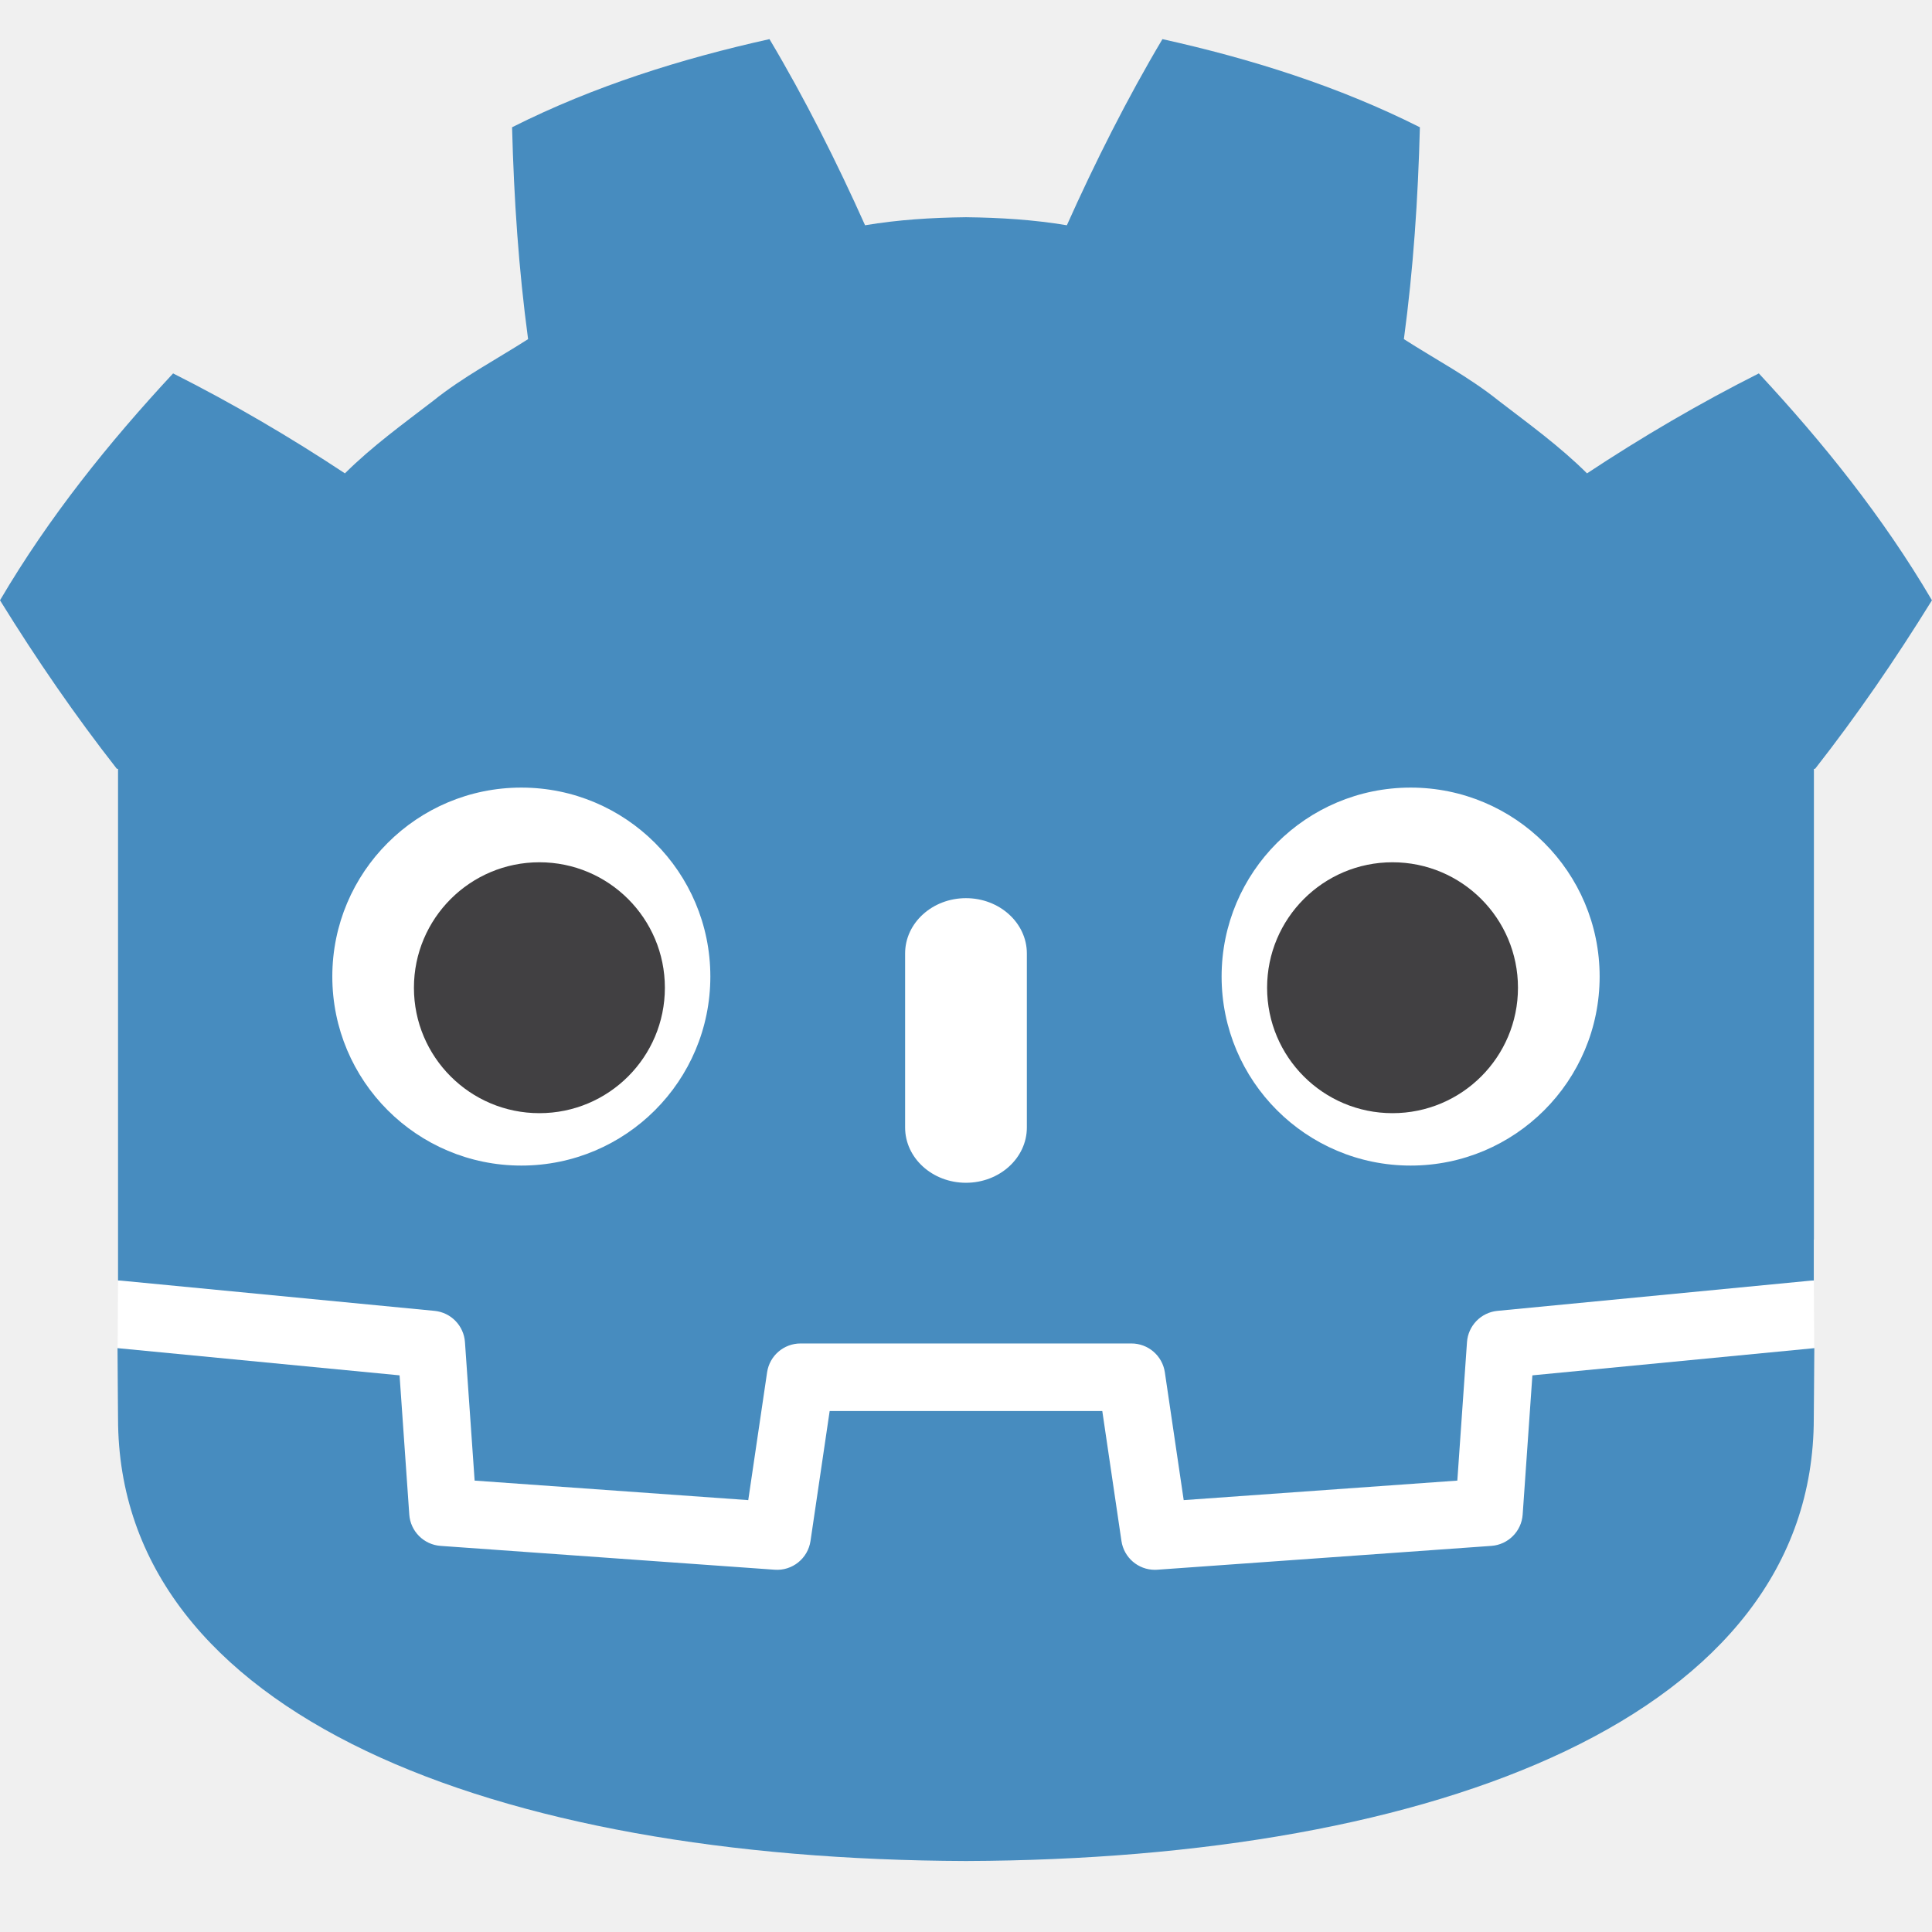
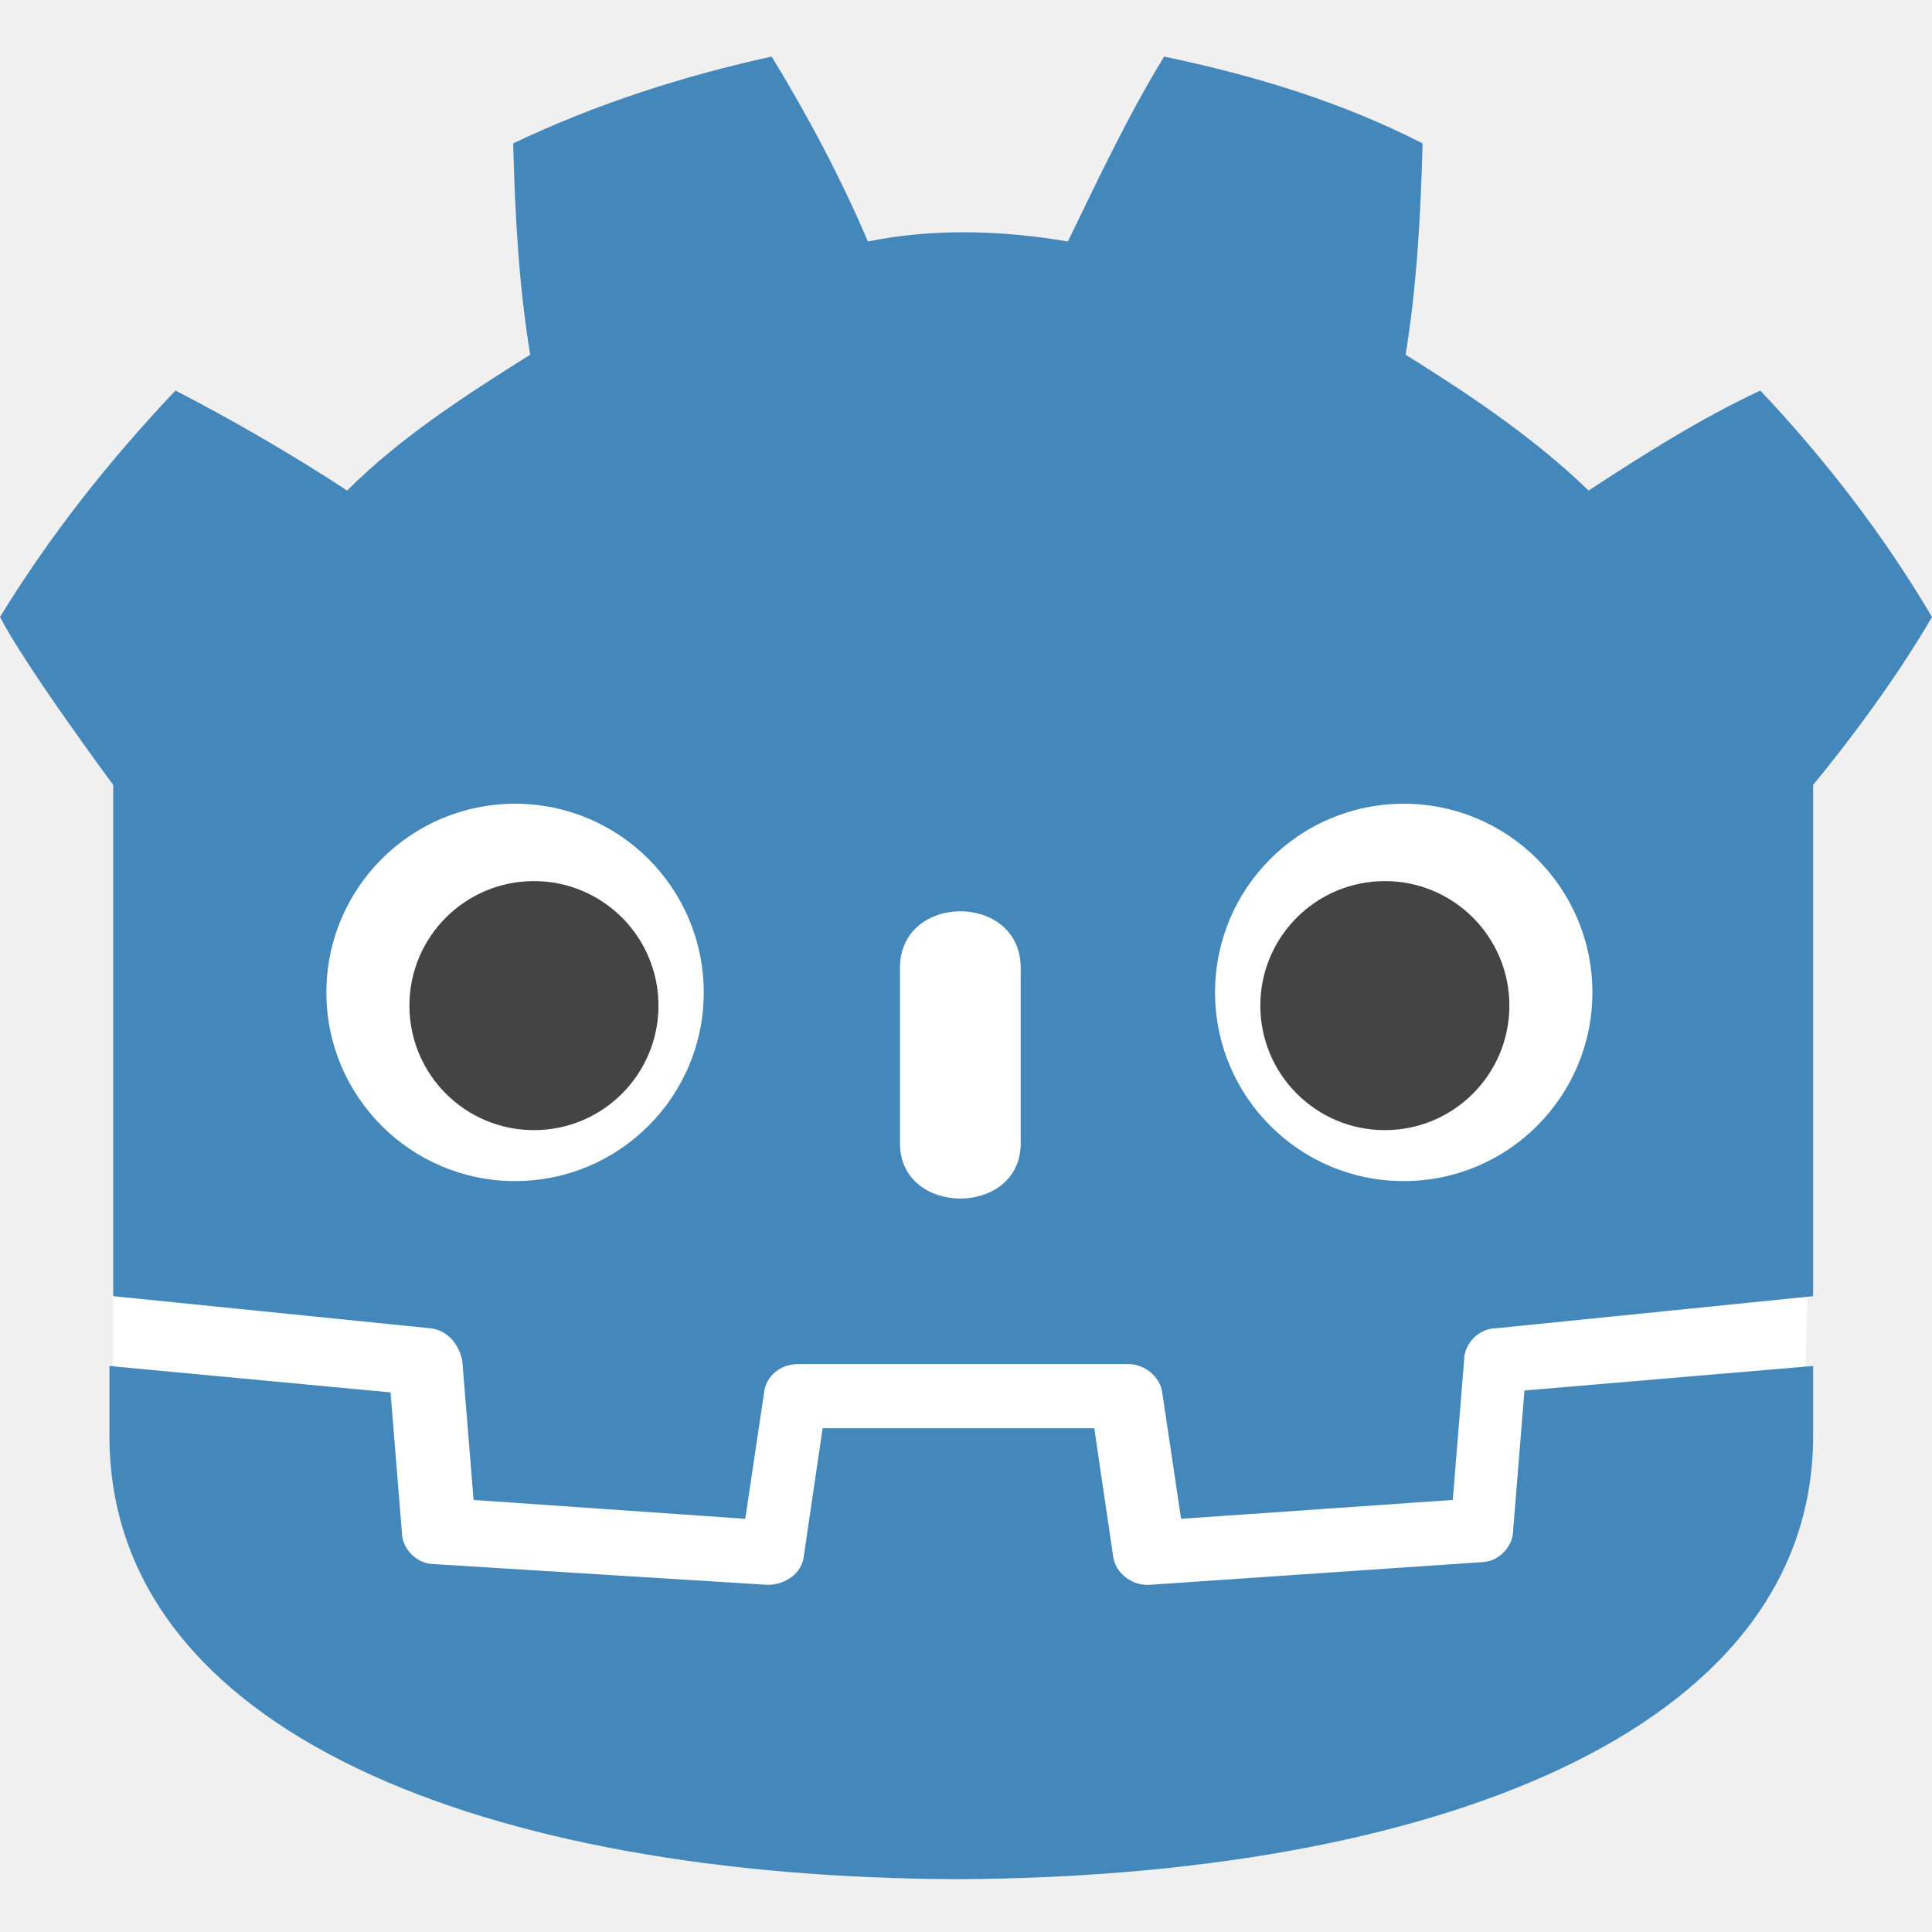
- <svg xmlns="http://www.w3.org/2000/svg" height="16" viewBox="0 0 16 16" width="16">
-   <g stroke-width=".32" transform="matrix(.017241 0 0 .017241 -.82759 -2.7)">
-     <path d="m0 0s-.325 1.994-.515 1.976l-36.182-3.491c-2.879-.278-5.115-2.574-5.317-5.459l-.994-14.247-27.992-1.997-1.904 12.912c-.424 2.872-2.932 5.037-5.835 5.037h-38.188c-2.902 0-5.41-2.165-5.834-5.037l-1.905-12.912-27.992 1.997-.994 14.247c-.202 2.886-2.438 5.182-5.317 5.46l-36.2 3.49c-.187.018-.324-1.978-.511-1.978l-.049-7.83 30.658-4.944 1.004-14.374c.203-2.91 2.551-5.263 5.463-5.472l38.551-2.75c.146-.01.29-.016.434-.016 2.897 0 5.401 2.166 5.825 5.038l1.959 13.286h28.005l1.959-13.286c.423-2.871 2.93-5.037 5.831-5.037.142 0 .284.005.423.015l38.556 2.75c2.911.209 5.26 2.562 5.463 5.472l1.003 14.374 30.645 4.966z" fill="#fff" transform="matrix(4.1626 0 0 -4.1626 919.24 771.67)" />
-     <path d="m0 0v-59.041c.108-.001.216-.005.323-.015l36.196-3.49c1.896-.183 3.382-1.709 3.514-3.609l1.116-15.978 31.574-2.253 2.175 14.747c.282 1.912 1.922 3.329 3.856 3.329h38.188c1.933 0 3.573-1.417 3.855-3.329l2.175-14.747 31.575 2.253 1.115 15.978c.133 1.9 1.618 3.425 3.514 3.609l36.182 3.49c.107.01.214.014.322.015v4.711l.015.005v54.325h.134c4.795 6.12 9.232 12.569 13.487 19.449-5.651 9.62-12.575 18.217-19.976 26.182-6.864-3.455-13.531-7.369-19.828-11.534-3.151 3.132-6.7 5.694-10.186 8.372-3.425 2.751-7.285 4.768-10.946 7.118 1.09 8.117 1.629 16.108 1.846 24.448-9.446 4.754-19.519 7.906-29.708 10.17-4.068-6.837-7.788-14.241-11.028-21.479-3.842.642-7.702.88-11.567.926v.006c-.027 0-.052-.006-.075-.006-.024 0-.049.006-.073.006v-.006c-3.872-.046-7.729-.284-11.572-.926-3.238 7.238-6.956 14.642-11.03 21.479-10.184-2.264-20.258-5.416-29.703-10.17.216-8.34.755-16.331 1.848-24.448-3.668-2.35-7.523-4.367-10.949-7.118-3.481-2.678-7.036-5.24-10.188-8.372-6.297 4.165-12.962 8.079-19.828 11.534-7.401-7.965-14.321-16.562-19.974-26.182 4.253-6.88 8.693-13.329 13.487-19.449z" fill="#478cbf" transform="matrix(4.1626 0 0 -4.1626 104.7 525.91)" />
-     <path d="m0 0-1.121-16.063c-.135-1.936-1.675-3.477-3.611-3.616l-38.555-2.751c-.094-.007-.188-.01-.281-.01-1.916 0-3.569 1.406-3.852 3.33l-2.211 14.994h-31.459l-2.211-14.994c-.297-2.018-2.101-3.469-4.133-3.32l-38.555 2.751c-1.936.139-3.476 1.68-3.611 3.616l-1.121 16.063-32.547 3.138c.015-3.498.06-7.33.06-8.093 0-34.374 43.605-50.896 97.781-51.086h.133c54.176.19 97.766 16.712 97.766 51.086 0 .777.047 4.593.063 8.093z" fill="#478cbf" transform="matrix(4.1626 0 0 -4.1626 784.07 817.24)" />
-     <path d="m0 0c0-12.052-9.765-21.815-21.813-21.815-12.042 0-21.81 9.763-21.81 21.815 0 12.044 9.768 21.802 21.81 21.802 12.048 0 21.813-9.758 21.813-21.802" fill="#fff" transform="matrix(4.1626 0 0 -4.1626 389.21 625.67)" />
-     <path d="m0 0c0-7.994-6.479-14.473-14.479-14.473-7.996 0-14.479 6.479-14.479 14.473s6.483 14.479 14.479 14.479c8 0 14.479-6.485 14.479-14.479" fill="#414042" transform="matrix(4.1626 0 0 -4.1626 367.37 631.06)" />
-     <path d="m0 0c-3.878 0-7.021 2.858-7.021 6.381v20.081c0 3.52 3.143 6.381 7.021 6.381s7.028-2.861 7.028-6.381v-20.081c0-3.523-3.15-6.381-7.028-6.381" fill="#fff" transform="matrix(4.1626 0 0 -4.1626 511.99 724.74)" />
-     <path d="m0 0c0-12.052 9.765-21.815 21.815-21.815 12.041 0 21.808 9.763 21.808 21.815 0 12.044-9.767 21.802-21.808 21.802-12.05 0-21.815-9.758-21.815-21.802" fill="#fff" transform="matrix(4.1626 0 0 -4.1626 634.79 625.67)" />
-     <path d="m0 0c0-7.994 6.477-14.473 14.471-14.473 8.002 0 14.479 6.479 14.479 14.473s-6.477 14.479-14.479 14.479c-7.994 0-14.471-6.485-14.471-14.479" fill="#414042" transform="matrix(4.1626 0 0 -4.1626 656.64 631.06)" />
+ <svg xmlns="http://www.w3.org/2000/svg" width="16" height="16" viewBox="0 0 1024 1024">
+   <path d="m958 687h-898v36l171 120h556l170-120z" fill="#fff" />
+   <path d="m60 416v271l168 17c9 1 15 8 17 17l6 74 144 10 10-67c1-9 9-15 18-15h175c9 0 17 7 18 15l10 67 144-10 6-74c0-9 8-17 17-17l168-17 0-271s37-44 63-89c-26-44-57-84-91-120-32 15-62 34-91 53-30-29-65-52-97-72 6-37 8-74 9-112-43-22-89-36-137-46-19 31-35 65-51 98-35-6-72-7-106 0-14-33-32-67-51-98-46 10-93 25-137 46 1 39 3 75 9 112-35 22-69 44-97 72-29-19-60-37-91-53-35 37-66 76-93 120 14 27 60 89 60 89zm748 321-6 74c0 9-8 17-17 17l-176 12h-1c-9 0-17-7-18-15l-10-68h-144l-10 68c-1 9-10 15-19 15l-177-11c-9 0-17-8-17-17l-6-74-149-14v37c0 158 201 234 449 235 249-1 454-77 454-235v-37z" fill="#48b" />
+   <path d="m477 606v-93c0-40 64-40 64 0v93c0 39-64 39-64 0z" fill="#fff" />
+   <circle cx="273" cy="526" r="100" fill="#fff" />
+   <circle cx="744" cy="526" r="100" fill="#fff" />
+   <g fill="#444">
+     <circle cx="734" cy="533" r="66" />
+     <circle cx="283" cy="533" r="66" />
  </g>
</svg>
